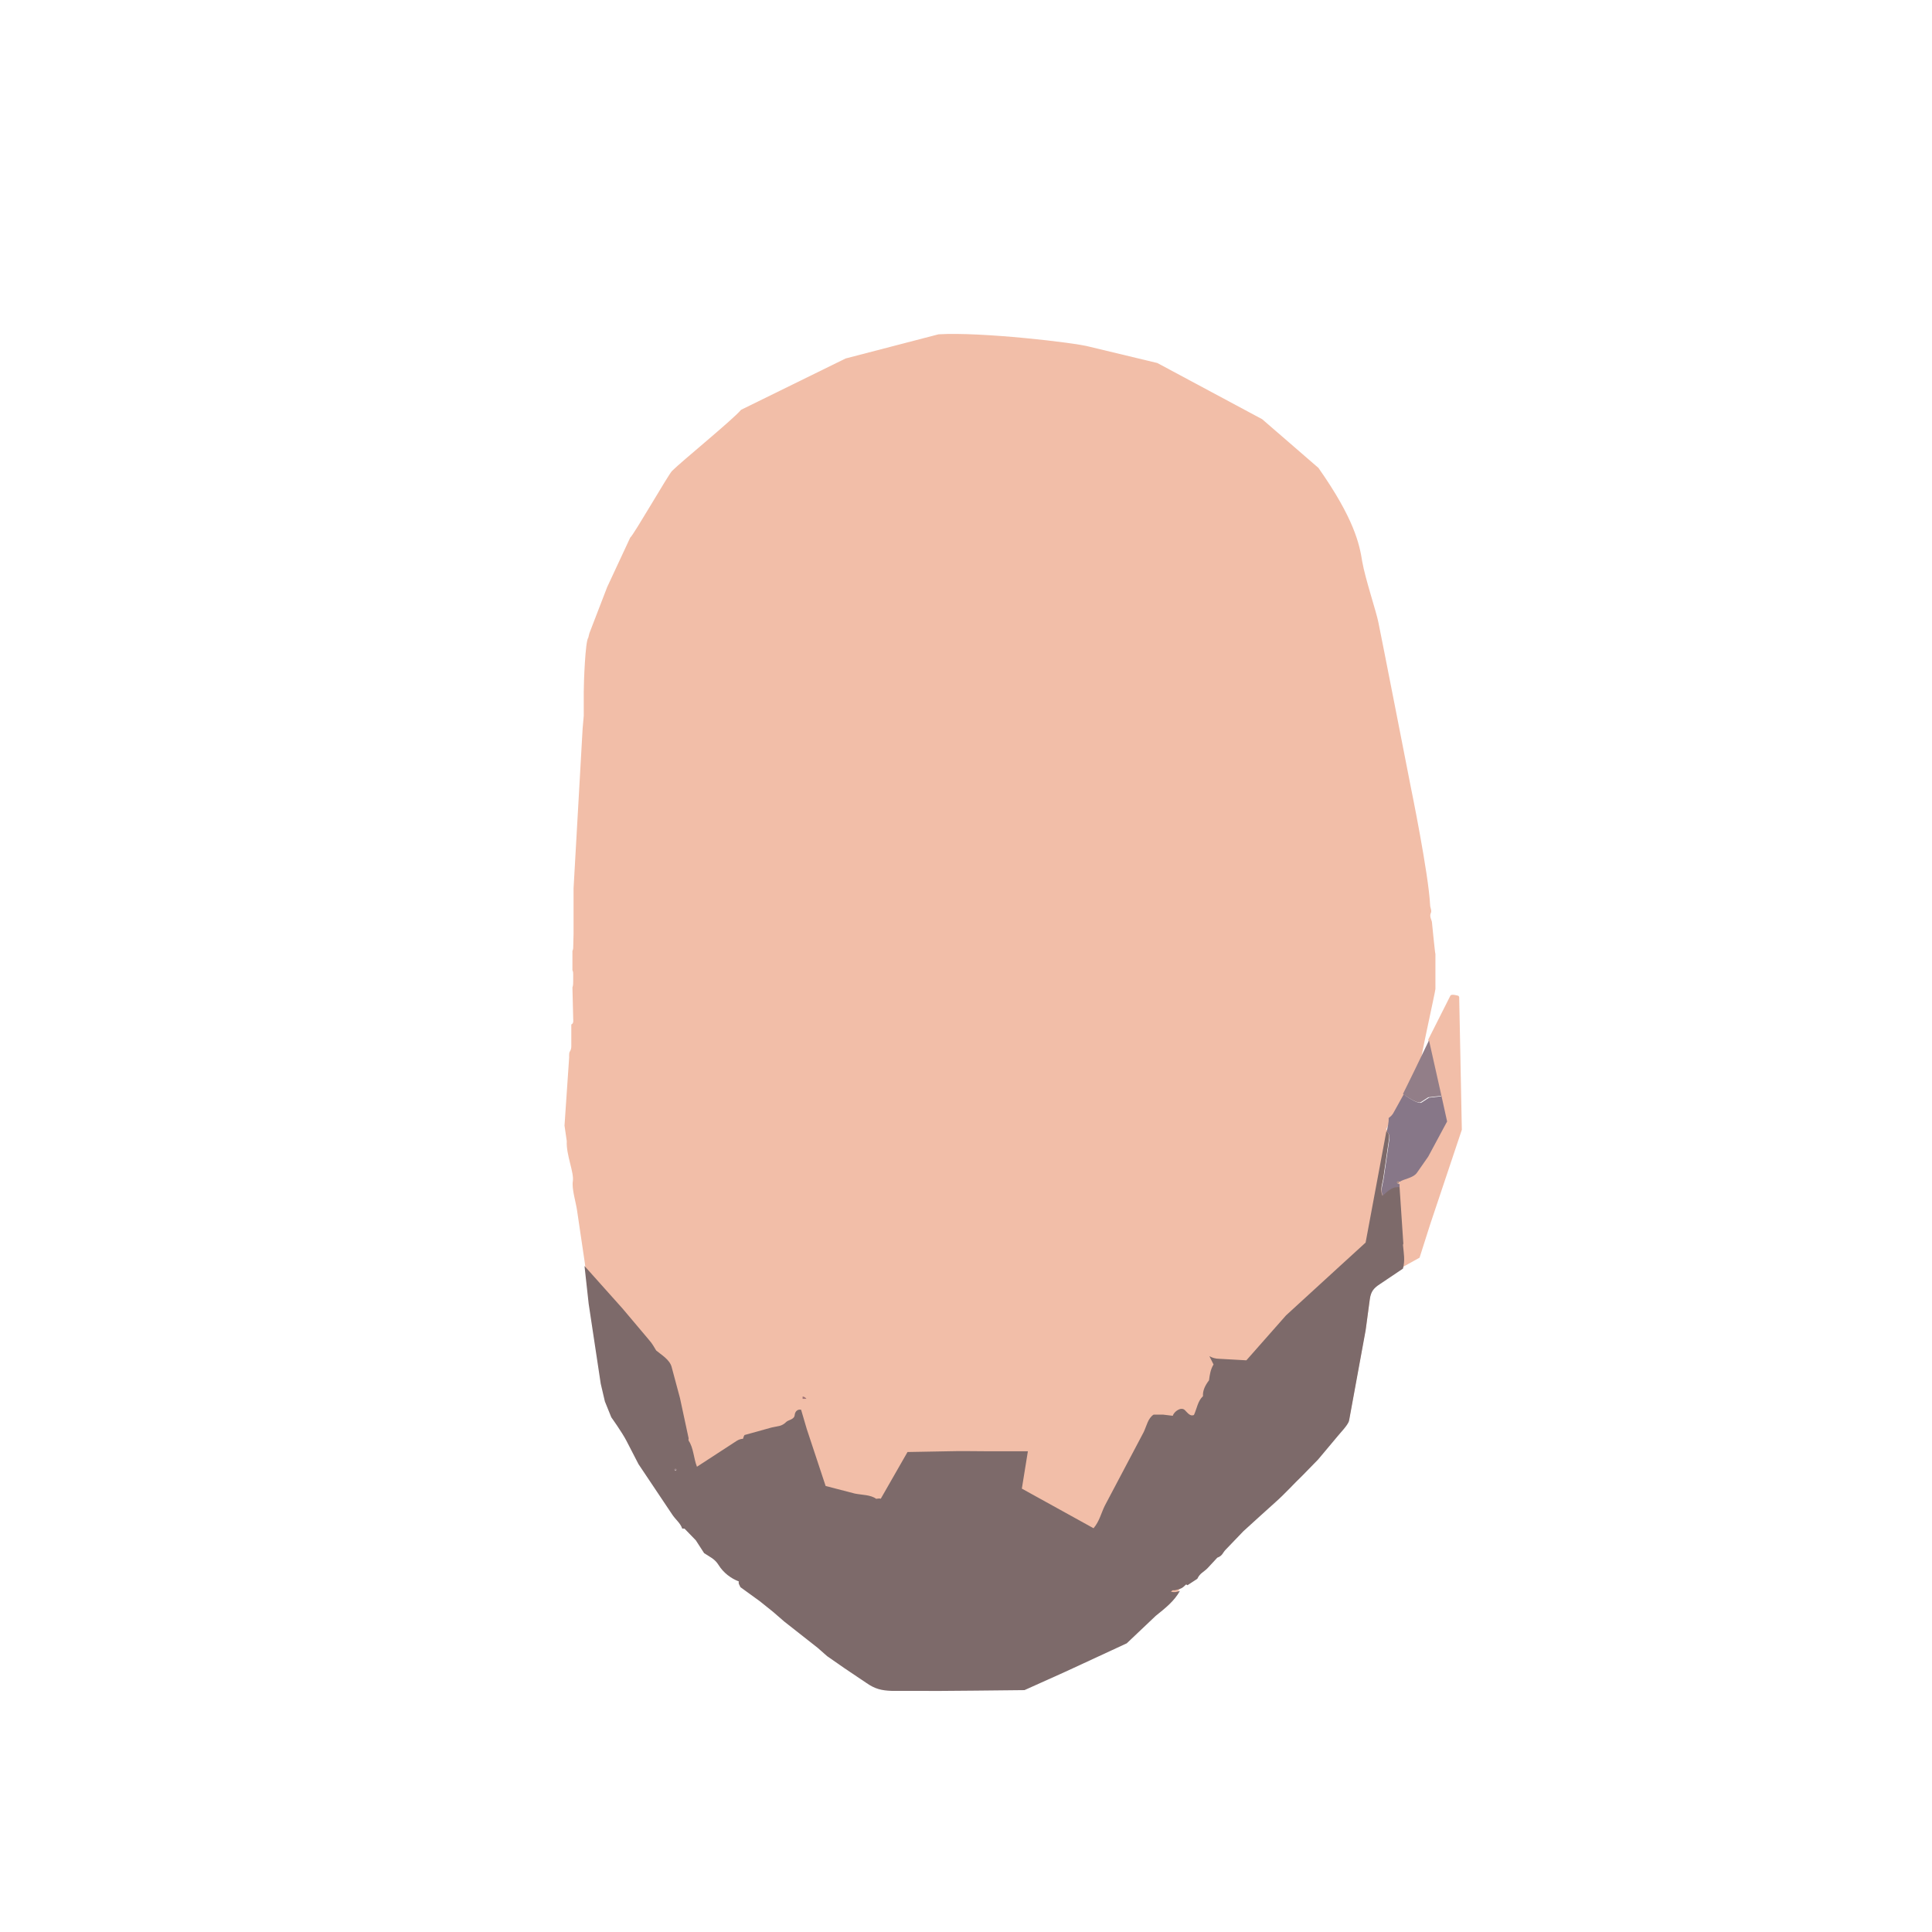
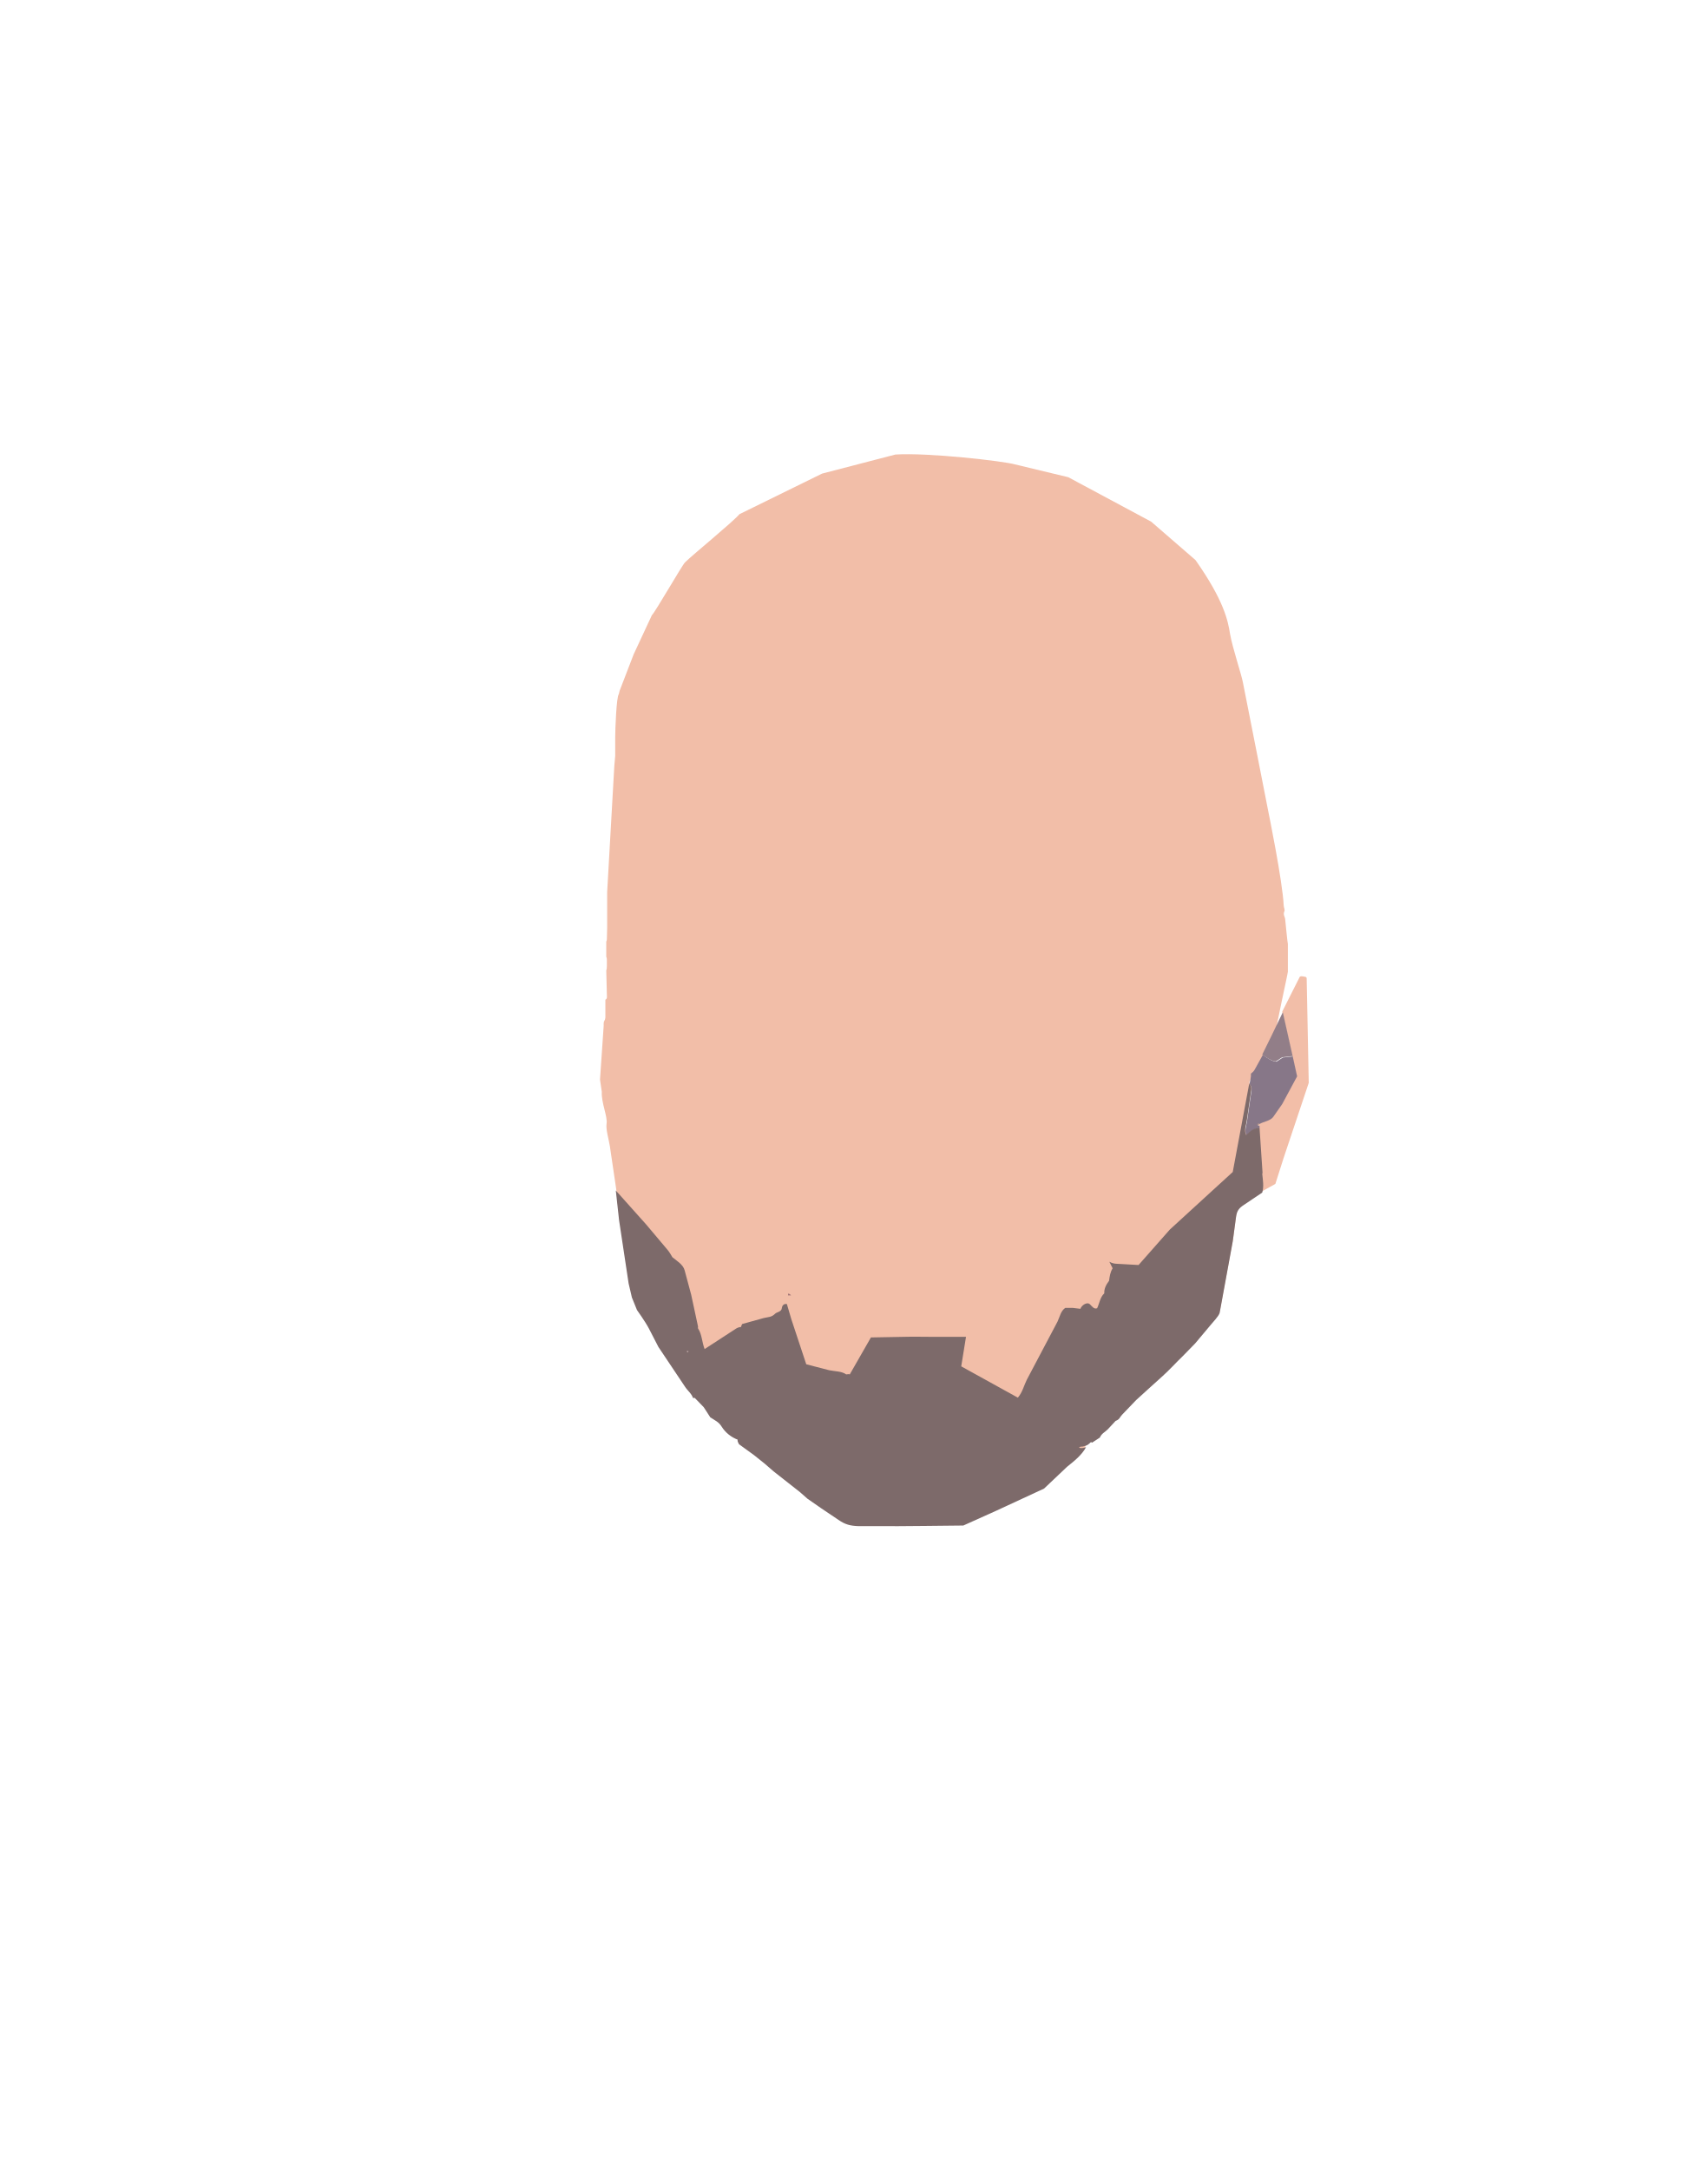
- <svg xmlns="http://www.w3.org/2000/svg" id="Réteg_1" version="1.1" viewBox="0 0 512 512">
+ <svg xmlns="http://www.w3.org/2000/svg" id="RĂ©teg_1" version="1.1" viewBox="0 0 572.9 728">
  <defs>
    <style>
      .st0 {
        fill: #877788;
      }

      .st1 {
        fill: #f2bea8;
      }

      .st2 {
        fill: #a07375;
      }

      .st3 {
        fill: #927e88;
      }

      .st4 {
        fill: #ae8f84;
      }

      .st5 {
        fill: #7d6a6a;
      }
    </style>
  </defs>
-   <path class="st1" d="M386.7,264.2l.3,14.9.4,20.3-8.4,25.1-2.8,8.8-4.5,2.5c.6-2.2.2-4.1,0-6.3l-1-15v-.9c-.1,0,0-.6,0-.6,1.3-.8,3.7-1,4.6-2.4l3-4.3,5-9.3-1.5-6.8-3.3-14.7,5.9-11.7c.4-.4,1.7,0,2.1.1Z" />
-   <path class="st1" d="M380.4,262.6v-9.8c-.1,0-.9-8.2-.9-8.2,0-.8-.8-1.6-.3-2.7.3-.5-.2-1.4-.2-2-.4-8.3-5.1-31.2-5.1-31.2,0,0-8-40.9-8.6-43.7-.5-2.7-3.5-11.6-4.3-16.2-.7-4.5-2.1-11.3-11.6-24.8l-14.9-12.9-27.8-14.9-17.9-4.3c-3.8-1.1-29.1-4-40.1-3.3l-24.6,6.4-27.7,13.6c-2.4,2.8-15.7,13.6-18.3,16.2-1,1-10,16.7-11.1,17.7l-6.1,13.1-4.7,12.2-.3,1.2c-.8.9-1.2,11.9-1.2,14.4s0,4.4,0,6.3l-.3,3.4-2.4,42.3v12c0,0-.1,3.9-.1,3.9,0,.2-.1.5-.2.7v5.1c.2.4.2.8.2,1.1v1.8c0,.6,0,1.1-.2,1.7l.2,8.1c0,.6.2,1.4-.5,1.7v4.9c0,.9.1,1.5-.4,2.3-.3.5-.1,1.4-.2,2l-1.2,17.6.6,4.1c-.2,3.7,2,8.3,1.6,10.7-.3,1.9.8,5.5,1.1,7.5l2.1,14.2,1.1,10,3.2,21.2,1.1,4.7,1.5,3.7.2.4s0,0,0,0h0c0,0,2.8,4,4,6.2l3.2,6.2,8.9,13.3c.9,1.4,2.2,2.3,2.7,3.8h.6c0,0,3,3.1,3,3.1l2.2,3.4c1.5,1,2.8,1.5,3.8,3.1,1.3,2.1,3.3,3.6,5.4,4.4-.2.6.3,1.1.4,1.5l5.1,3.7,3.5,2.8,3,2.6,8.9,7,2.5,2.2,4.6,3.2,5.8,3.9c2.3,1.6,4,2,6.7,2.1h9.2c0,.1,26-.2,26-.2l10.9-4.9,16.2-7.5,7.7-7.3c2.5-2,4.9-3.9,6.4-6.6-.7.2-1.3.5-2.4.2,1.3-.9,1.5-2,1.4-3.5,1.7.3,2,1.3,3,1.8l2.6-1.7c.7-1.5,1.6-1.7,2.7-2.8l2.6-2.8c1.4-.5,1.4-1.3,2.2-2.1l4.7-4.9,4.4-4,4.1-3.7c2.6-2.3,4.8-4.8,7.2-7.1l4.1-4.2,5.2-6.2c.8-1,2.6-2.8,3-4l4.4-24,1.1-8.2c.3-2.1,1-3,2.7-4.1l6.1-4.1c.6-2.2.2-4.1,0-6.3l-1-15c-1.7-.2-2.9.8-4.5,2.3-.8-1.6,0-3.2.2-4.8l1.5-10.3c.1-.8-.1-1.6-.7-2,.2-1.2,9.1-15.2,8.9-16.5-.4,0,4.1-20.1,4.1-20.7ZM179,389.8l-.3-.3.3-.3.3.3-.3.3Z" />
-   <path class="st0" d="M382,290.4l1.5,6.8-5,9.3-3,4.3c-1,1.4-3.4,1.6-4.6,2.4-.6-.3-.9.6,0,.6v.9c-1.5-.2-2.7.8-4.4,2.3-.8-1.6,0-3.2.2-4.8l1.5-10.3c.1-.8-.1-1.6-.7-2,.2-1.2.6-2.4.5-3.6l.7-.6c.3-.3.5-.6.7-1l2.6-4.7c1.8,1.4,4.1,2.6,4.7,2.2l2-1.3,3.5-.4Z" />
-   <path class="st3" d="M382,290.4l-3.5.4-2,1.3c-.6.4-2.9-.8-4.7-2.2l3-6.1,3.9-8.1,3.3,14.7Z" />
-   <rect class="st3" x="178.8" y="389.3" width=".4" height=".4" transform="translate(-223 240.6) rotate(-45)" />
-   <path class="st4" d="M370.7,313.7c-.9,0-.5-.9,0-.6v.6Z" />
-   <path class="st1" d="M213.8,370.7h1c3.3,2.4,7.2,3.6,11,5.4l10.5,5,4.2,3.5-7.1,12.4c-.3-.2-.9,0-1.2,0-1.5-1.1-3.8-1-5.7-1.4l-7.7-2-5-15.1-1.5-5.1c0-.7.7-1.7.4-2.5h1.1Z" />
-   <path class="st2" d="M213.8,370.7h-1.1c0,0,0-.4,0-.6.4,0,.8.3,1,.6Z" />
-   <path class="st5" d="M371.9,329.6l-1-15c-1.7-.2-2.9.8-4.5,2.3-.8-1.6,0-3.2.2-4.8l1.5-10.3c.1-.8-.1-1.6-.7-2l-5.5,29.5-6.9,6.3-14.2,13-10.5,11.9-7.1-.4c-1.1,0-2-.3-2.7-.7l1.1,2.2c-.8,1.3-1,2.7-1.2,4.2-1,1.3-1.7,2.7-1.6,4.2-1.4,1.3-1.6,3.3-2.4,5-1,.4-1.6-.5-2.4-1.3-1-1-2.9.4-3.2,1.5l-2.5-.3h-2.6c-1.5,1-1.8,2.9-2.6,4.6l-10.3,19.5c-1,2-1.4,4.1-3,6l-19-10.5,1.6-9.9h-10.9c-3.5,0-6.7-.1-10.1,0l-10.9.2-7.1,12.4c-.3-.2-.9,0-1.2,0-1.5-1.1-3.8-1-5.7-1.4l-7.7-2-5-15.1-1.5-5.1c-.9-.2-1.6.4-1.7,1.4-.1,1.2-1.7,1.3-2.2,1.8-1.3,1.3-2.3,1.1-3.9,1.5l-7.2,2c-.2.3-.3.7-.4,1-.5,0-1.1.2-1.6.5l-10.6,6.9c-.9-2.3-.9-5-2.2-6.9,0-.1-.1-.4,0-.6l-2.3-10.7-2.2-8.2c-.5-2-2.8-3.3-4.1-4.4-.5-.8-1-1.8-1.9-2.8l-7-8.3-10.1-11.3,1.1,10,3.2,21.2,1.1,4.7,1.7,4.2s2.8,3.9,4,6.2l3.2,6.2,8.9,13.3c.9,1.4,2.2,2.3,2.7,3.8h.6c0,0,3,3.1,3,3.1l2.2,3.4c1.5,1,2.8,1.5,3.8,3.1,1.3,2.1,3.3,3.6,5.4,4.4-.2.6.3,1.1.4,1.5l5.1,3.7,3.5,2.8,3,2.6,8.9,7,2.5,2.2,4.6,3.2,5.8,3.9c2.3,1.6,4,2,6.7,2.1h9.2c0,.1,26-.2,26-.2l10.9-4.9,16.2-7.5,7.7-7.3c2.5-2,4.9-3.9,6.4-6.6-.7.2-1.3.5-2.4.2,1.3-.9,1.5-2,1.4-3.5,1.7.3,2,1.3,3,1.8l2.6-1.7c.7-1.5,1.6-1.7,2.7-2.8l2.6-2.8c1.4-.5,1.4-1.3,2.2-2.1l4.7-4.9,4.4-4,4.1-3.7c2.6-2.3,4.8-4.8,7.2-7.1l4.1-4.2,5.2-6.2c.8-1,2.6-2.8,3-4l4.4-24,1.1-8.2c.3-2.1,1-3,2.7-4.1l6.1-4.1c.6-2.2.2-4.1,0-6.3ZM179,389.8l-.3-.3.3-.3.3.3-.3.3Z" />
-   <path class="st5" d="M314.7,419.6c-.7.5-1.1,1.2-2.1,1.5s-1.3.5-2.4.2c1.3-.9,1.5-2,1.4-3.5,1.7.3,2,1.3,3,1.8Z" />
-   <polygon class="st0" points="290.2 262.9 290.6 262.9 290.9 262.9 290.6 262.9 290.2 262.9 289.9 262.9 290.2 262.9" />
+   <g id="portrait_part_content" transform="translate(51.72 63.89)">
+     <path class="st1" d="M386.7,264.2l.3,14.9.4,20.3-8.4,25.1-2.8,8.8-4.5,2.5c.6-2.2.2-4.1,0-6.3l-1-15v-.9c-.1,0,0-.6,0-.6,1.3-.8,3.7-1,4.6-2.4l3-4.3,5-9.3-1.5-6.8-3.3-14.7,5.9-11.7c.4-.4,1.7,0,2.1.1Z" />
+     <path class="st1" d="M380.4,262.6v-9.8c-.1,0-.9-8.2-.9-8.2,0-.8-.8-1.6-.3-2.7.3-.5-.2-1.4-.2-2-.4-8.3-5.1-31.2-5.1-31.2,0,0-8-40.9-8.6-43.7-.5-2.7-3.5-11.6-4.3-16.2-.7-4.5-2.1-11.3-11.6-24.8l-14.9-12.9-27.8-14.9-17.9-4.3c-3.8-1.1-29.1-4-40.1-3.3l-24.6,6.4-27.7,13.6c-2.4,2.8-15.7,13.6-18.3,16.2-1,1-10,16.7-11.1,17.7l-6.1,13.1-4.7,12.2-.3,1.2c-.8.9-1.2,11.9-1.2,14.4s0,4.4,0,6.3l-.3,3.4-2.4,42.3v12c0,0-.1,3.9-.1,3.9,0,.2-.1.5-.2.7v5.1c.2.4.2.8.2,1.1v1.8c0,.6,0,1.1-.2,1.7l.2,8.1c0,.6.2,1.4-.5,1.7v4.9c0,.9.1,1.5-.4,2.3-.3.5-.1,1.4-.2,2l-1.2,17.6.6,4.1c-.2,3.7,2,8.3,1.6,10.7-.3,1.9.8,5.5,1.1,7.5l2.1,14.2,1.1,10,3.2,21.2,1.1,4.7,1.5,3.7.2.4s0,0,0,0h0c0,0,2.8,4,4,6.2l3.2,6.2,8.9,13.3c.9,1.4,2.2,2.3,2.7,3.8h.6c0,0,3,3.1,3,3.1l2.2,3.4c1.5,1,2.8,1.5,3.8,3.1,1.3,2.1,3.3,3.6,5.4,4.4-.2.6.3,1.1.4,1.5l5.1,3.7,3.5,2.8,3,2.6,8.9,7,2.5,2.2,4.6,3.2,5.8,3.9c2.3,1.6,4,2,6.7,2.1h9.2c0,.1,26-.2,26-.2l10.9-4.9,16.2-7.5,7.7-7.3c2.5-2,4.9-3.9,6.4-6.6-.7.2-1.3.5-2.4.2,1.3-.9,1.5-2,1.4-3.5,1.7.3,2,1.3,3,1.8l2.6-1.7c.7-1.5,1.6-1.7,2.7-2.8l2.6-2.8c1.4-.5,1.4-1.3,2.2-2.1l4.7-4.9,4.4-4,4.1-3.7c2.6-2.3,4.8-4.8,7.2-7.1l4.1-4.2,5.2-6.2c.8-1,2.6-2.8,3-4l4.4-24,1.1-8.2c.3-2.1,1-3,2.7-4.1l6.1-4.1c.6-2.2.2-4.1,0-6.3l-1-15c-1.7-.2-2.9.8-4.5,2.3-.8-1.6,0-3.2.2-4.8l1.5-10.3c.1-.8-.1-1.6-.7-2,.2-1.2,9.1-15.2,8.9-16.5-.4,0,4.1-20.1,4.1-20.7ZM179,389.8l-.3-.3.3-.3.3.3-.3.3Z" />
+     <path class="st0" d="M382,290.4l1.5,6.8-5,9.3-3,4.3c-1,1.4-3.4,1.6-4.6,2.4-.6-.3-.9.6,0,.6v.9c-1.5-.2-2.7.8-4.4,2.3-.8-1.6,0-3.2.2-4.8l1.5-10.3c.1-.8-.1-1.6-.7-2,.2-1.2.6-2.4.5-3.6l.7-.6c.3-.3.5-.6.7-1l2.6-4.7c1.8,1.4,4.1,2.6,4.7,2.2l2-1.3,3.5-.4Z" />
+     <path class="st3" d="M382,290.4l-3.5.4-2,1.3c-.6.4-2.9-.8-4.7-2.2l3-6.1,3.9-8.1,3.3,14.7Z" />
+     <rect class="st3" x="178.8" y="389.3" width=".4" height=".4" transform="translate(-223 240.6) rotate(-45)" />
+     <path class="st4" d="M370.7,313.7c-.9,0-.5-.9,0-.6v.6Z" />
+     <path class="st1" d="M213.8,370.7h1c3.3,2.4,7.2,3.6,11,5.4l10.5,5,4.2,3.5-7.1,12.4c-.3-.2-.9,0-1.2,0-1.5-1.1-3.8-1-5.7-1.4l-7.7-2-5-15.1-1.5-5.1c0-.7.7-1.7.4-2.5h1.1Z" />
+     <path class="st2" d="M213.8,370.7h-1.1c0,0,0-.4,0-.6.4,0,.8.3,1,.6Z" />
+     <path class="st5" d="M371.9,329.6l-1-15c-1.7-.2-2.9.8-4.5,2.3-.8-1.6,0-3.2.2-4.8l1.5-10.3c.1-.8-.1-1.6-.7-2l-5.5,29.5-6.9,6.3-14.2,13-10.5,11.9-7.1-.4c-1.1,0-2-.3-2.7-.7l1.1,2.2c-.8,1.3-1,2.7-1.2,4.2-1,1.3-1.7,2.7-1.6,4.2-1.4,1.3-1.6,3.3-2.4,5-1,.4-1.6-.5-2.4-1.3-1-1-2.9.4-3.2,1.5l-2.5-.3h-2.6c-1.5,1-1.8,2.9-2.6,4.6l-10.3,19.5c-1,2-1.4,4.1-3,6l-19-10.5,1.6-9.9h-10.9c-3.5,0-6.7-.1-10.1,0l-10.9.2-7.1,12.4c-.3-.2-.9,0-1.2,0-1.5-1.1-3.8-1-5.7-1.4l-7.7-2-5-15.1-1.5-5.1c-.9-.2-1.6.4-1.7,1.4-.1,1.2-1.7,1.3-2.2,1.8-1.3,1.3-2.3,1.1-3.9,1.5l-7.2,2c-.2.3-.3.7-.4,1-.5,0-1.1.2-1.6.5l-10.6,6.9c-.9-2.3-.9-5-2.2-6.9,0-.1-.1-.4,0-.6l-2.3-10.7-2.2-8.2c-.5-2-2.8-3.3-4.1-4.4-.5-.8-1-1.8-1.9-2.8l-7-8.3-10.1-11.3,1.1,10,3.2,21.2,1.1,4.7,1.7,4.2s2.8,3.9,4,6.2l3.2,6.2,8.9,13.3c.9,1.4,2.2,2.3,2.7,3.8h.6c0,0,3,3.1,3,3.1l2.2,3.4c1.5,1,2.8,1.5,3.8,3.1,1.3,2.1,3.3,3.6,5.4,4.4-.2.6.3,1.1.4,1.5l5.1,3.7,3.5,2.8,3,2.6,8.9,7,2.5,2.2,4.6,3.2,5.8,3.9c2.3,1.6,4,2,6.7,2.1h9.2c0,.1,26-.2,26-.2l10.9-4.9,16.2-7.5,7.7-7.3c2.5-2,4.9-3.9,6.4-6.6-.7.2-1.3.5-2.4.2,1.3-.9,1.5-2,1.4-3.5,1.7.3,2,1.3,3,1.8l2.6-1.7c.7-1.5,1.6-1.7,2.7-2.8l2.6-2.8c1.4-.5,1.4-1.3,2.2-2.1l4.7-4.9,4.4-4,4.1-3.7c2.6-2.3,4.8-4.8,7.2-7.1l4.1-4.2,5.2-6.2c.8-1,2.6-2.8,3-4l4.4-24,1.1-8.2c.3-2.1,1-3,2.7-4.1l6.1-4.1c.6-2.2.2-4.1,0-6.3ZM179,389.8l-.3-.3.3-.3.3.3-.3.3Z" />
+     <path class="st5" d="M314.7,419.6c-.7.5-1.1,1.2-2.1,1.5s-1.3.5-2.4.2c1.3-.9,1.5-2,1.4-3.5,1.7.3,2,1.3,3,1.8Z" />
+     <polygon class="st0" points="290.2 262.9 290.6 262.9 290.9 262.9 290.6 262.9 290.2 262.9 289.9 262.9 290.2 262.9" />
+   </g>
</svg>
